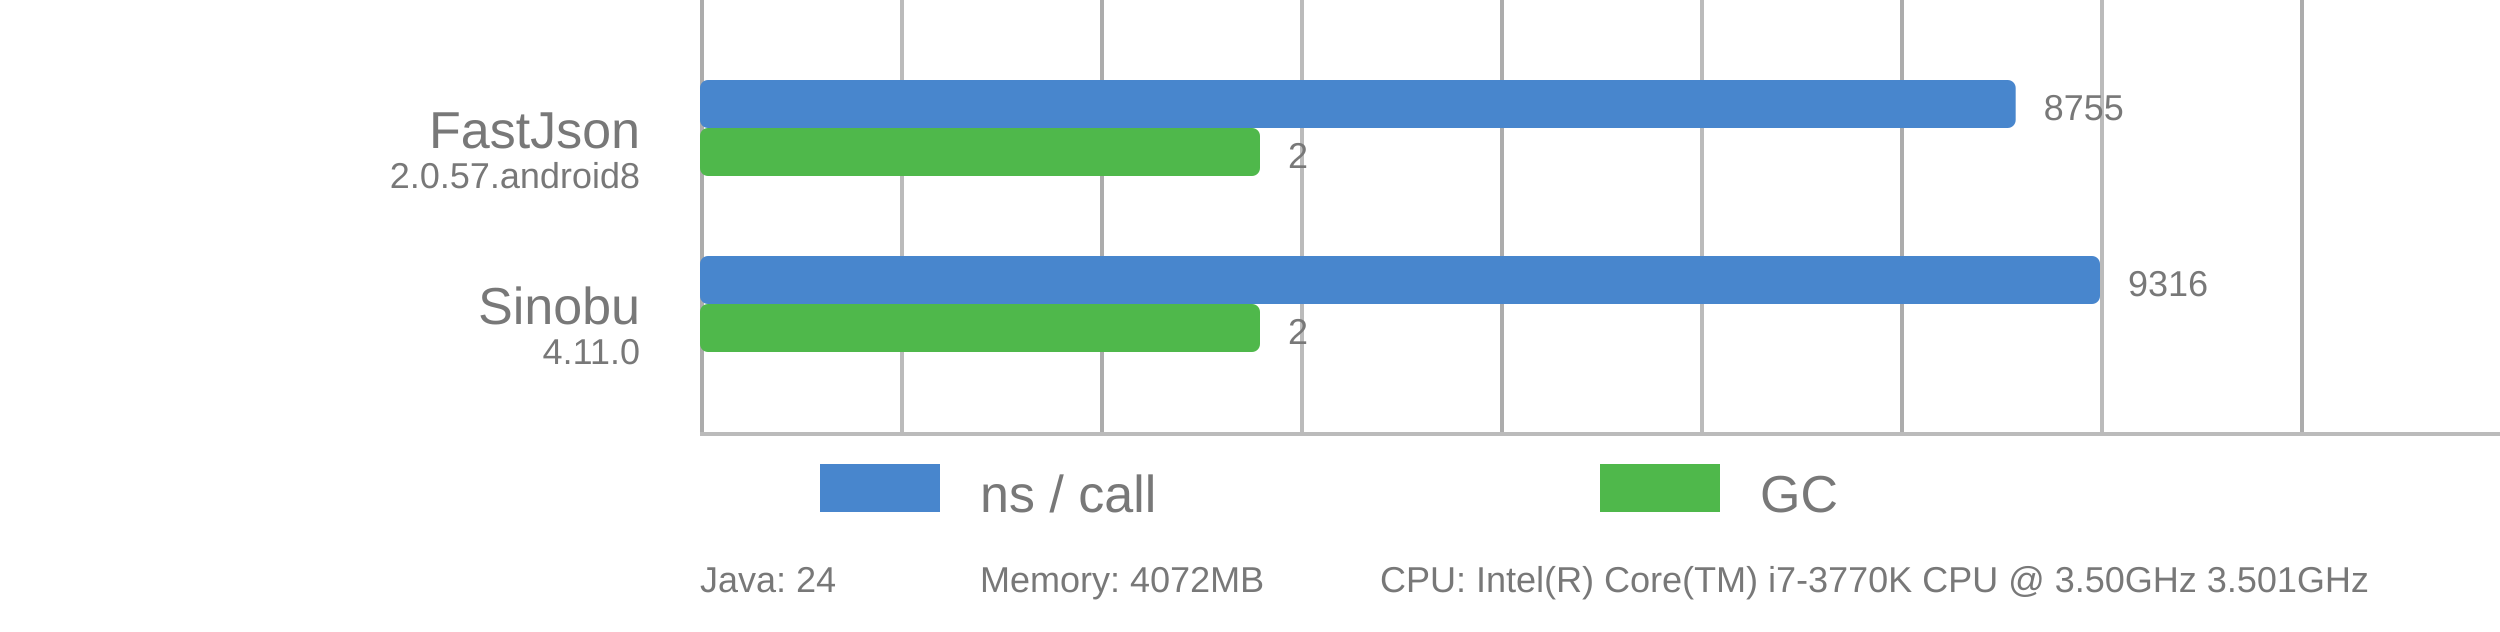
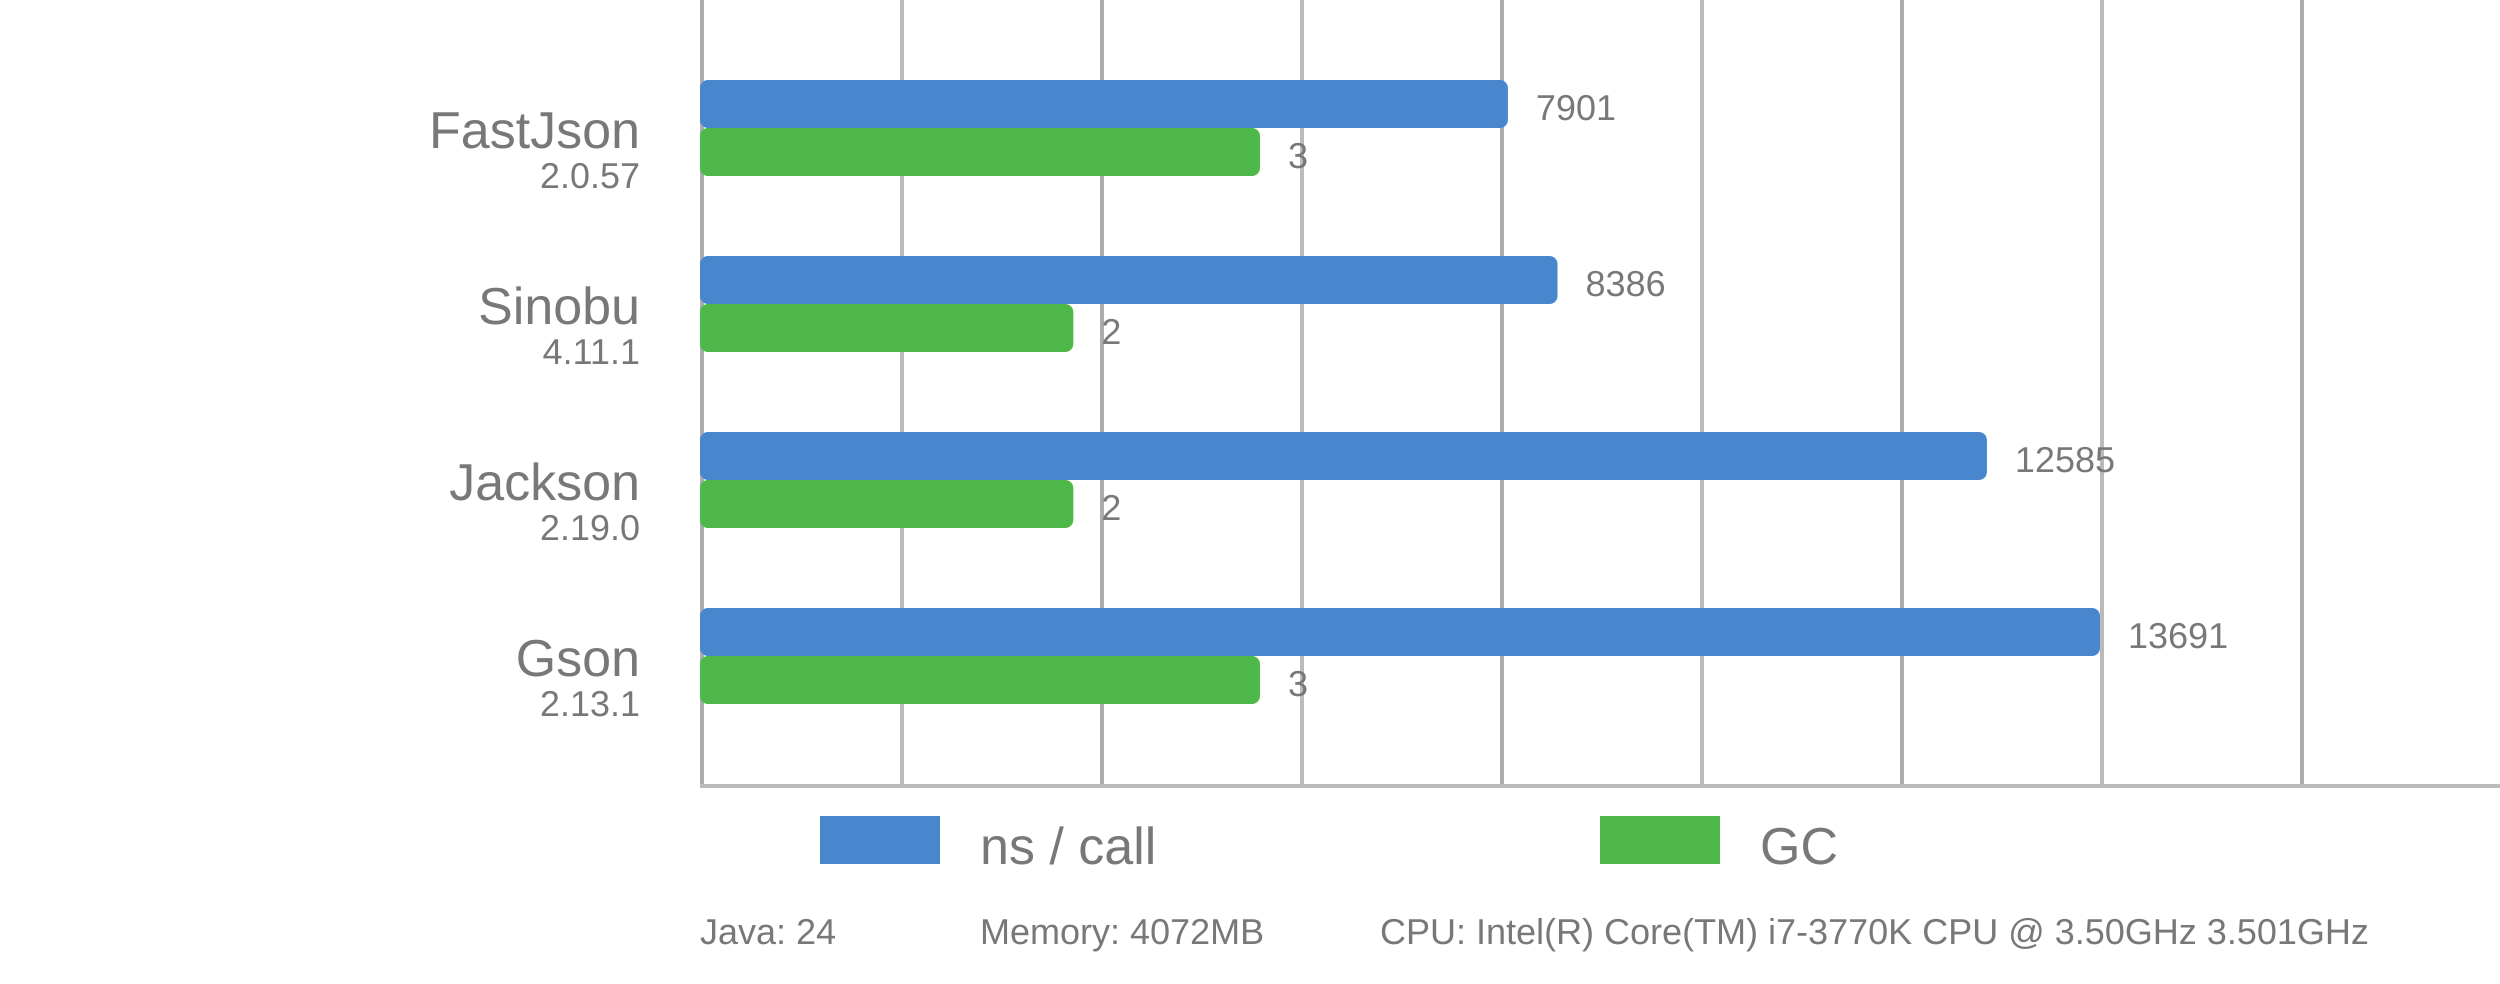
- <svg xmlns="http://www.w3.org/2000/svg" viewBox="0 0 625 158">
+ <svg xmlns="http://www.w3.org/2000/svg" viewBox="0 0 625 246">
  <style>
      text {
          font-family: Arial;
          font-size: 13px;
          fill: #787878;
      }

      .desc {
          font-size: 9px;
      }

      .vline {
          fill: #acacac;
          stroke: none;
          stroke-width: 0;
      }

      .subline {
          fill: #bbb;
          stroke: none;
          stroke-width: 0;
      }

      .bar {
          stroke-linejoin: round;
          height: 12px;
      }
  </style>
-   <rect x="175" y="0" width="1" height="108" class="vline" />
-   <rect x="275" y="0" width="1" height="108" class="vline" />
-   <rect x="375" y="0" width="1" height="108" class="vline" />
-   <rect x="475" y="0" width="1" height="108" class="vline" />
-   <rect x="575" y="0" width="1" height="108" class="vline" />
-   <rect x="225" y="0" width="1" height="108" class="subline" />
-   <rect x="325" y="0" width="1" height="108" class="subline" />
-   <rect x="425" y="0" width="1" height="108" class="subline" />
-   <rect x="525" y="0" width="1" height="108" class="subline" />
-   <rect x="175" y="108" width="450" height="1" class="subline" />
-   <rect x="205" y="116" width="30" fill="#4886CD" class="bar" />
-   <text x="245" y="128">ns / call</text>
-   <rect x="400" y="116" width="30" fill="#4FB84B" class="bar" />
-   <text x="440" y="128">GC</text>
+   <rect x="175" y="0" width="1" height="196" class="vline" />
+   <rect x="275" y="0" width="1" height="196" class="vline" />
+   <rect x="375" y="0" width="1" height="196" class="vline" />
+   <rect x="475" y="0" width="1" height="196" class="vline" />
+   <rect x="575" y="0" width="1" height="196" class="vline" />
+   <rect x="225" y="0" width="1" height="196" class="subline" />
+   <rect x="325" y="0" width="1" height="196" class="subline" />
+   <rect x="425" y="0" width="1" height="196" class="subline" />
+   <rect x="525" y="0" width="1" height="196" class="subline" />
+   <rect x="175" y="196" width="450" height="1" class="subline" />
+   <rect x="205" y="204" width="30" fill="#4886CD" class="bar" />
+   <text x="245" y="216">ns / call</text>
+   <rect x="400" y="204" width="30" fill="#4FB84B" class="bar" />
+   <text x="440" y="216">GC</text>
  <text x="160" y="37" text-anchor="end">FastJson</text>
-   <text x="160" y="47" text-anchor="end" class="desc">2.0.57.android8</text>
-   <rect x="175" y="20" width="328.92" rx="2" ry="2" fill="#4886CD" class="bar" />
-   <text x="510.92" y="30" class="desc">8755</text>
+   <text x="160" y="47" text-anchor="end" class="desc">2.0.57</text>
+   <rect x="175" y="20" width="201.98" rx="2" ry="2" fill="#4886CD" class="bar" />
+   <text x="383.98" y="30" class="desc">7901</text>
  <rect x="175" y="32" width="140.00" rx="2" ry="2" fill="#4FB84B" class="bar" />
-   <text x="322.00" y="42" class="desc">2</text>
+   <text x="322.00" y="42" class="desc">3</text>
  <text x="160" y="81" text-anchor="end">Sinobu</text>
-   <text x="160" y="91" text-anchor="end" class="desc">4.11.0</text>
-   <rect x="175" y="64" width="350.00" rx="2" ry="2" fill="#4886CD" class="bar" />
-   <text x="532.00" y="74" class="desc">9316</text>
-   <rect x="175" y="76" width="140.00" rx="2" ry="2" fill="#4FB84B" class="bar" />
-   <text x="322.00" y="86" class="desc">2</text>
-   <text x="175" y="148" class="desc">Java: 24</text>
-   <text x="245" y="148" class="desc">Memory: 4072MB</text>
-   <text x="345" y="148" class="desc">CPU: Intel(R) Core(TM) i7-3770K CPU @ 3.50GHz 3.501GHz</text>
+   <text x="160" y="91" text-anchor="end" class="desc">4.11.1</text>
+   <rect x="175" y="64" width="214.38" rx="2" ry="2" fill="#4886CD" class="bar" />
+   <text x="396.38" y="74" class="desc">8386</text>
+   <rect x="175" y="76" width="93.33" rx="2" ry="2" fill="#4FB84B" class="bar" />
+   <text x="275.33" y="86" class="desc">2</text>
+   <text x="160" y="125" text-anchor="end">Jackson</text>
+   <text x="160" y="135" text-anchor="end" class="desc">2.19.0</text>
+   <rect x="175" y="108" width="321.73" rx="2" ry="2" fill="#4886CD" class="bar" />
+   <text x="503.73" y="118" class="desc">12585</text>
+   <rect x="175" y="120" width="93.33" rx="2" ry="2" fill="#4FB84B" class="bar" />
+   <text x="275.33" y="130" class="desc">2</text>
+   <text x="160" y="169" text-anchor="end">Gson</text>
+   <text x="160" y="179" text-anchor="end" class="desc">2.13.1</text>
+   <rect x="175" y="152" width="350.00" rx="2" ry="2" fill="#4886CD" class="bar" />
+   <text x="532.00" y="162" class="desc">13691</text>
+   <rect x="175" y="164" width="140.00" rx="2" ry="2" fill="#4FB84B" class="bar" />
+   <text x="322.00" y="174" class="desc">3</text>
+   <text x="175" y="236" class="desc">Java: 24</text>
+   <text x="245" y="236" class="desc">Memory: 4072MB</text>
+   <text x="345" y="236" class="desc">CPU: Intel(R) Core(TM) i7-3770K CPU @ 3.50GHz 3.501GHz</text>
</svg>
